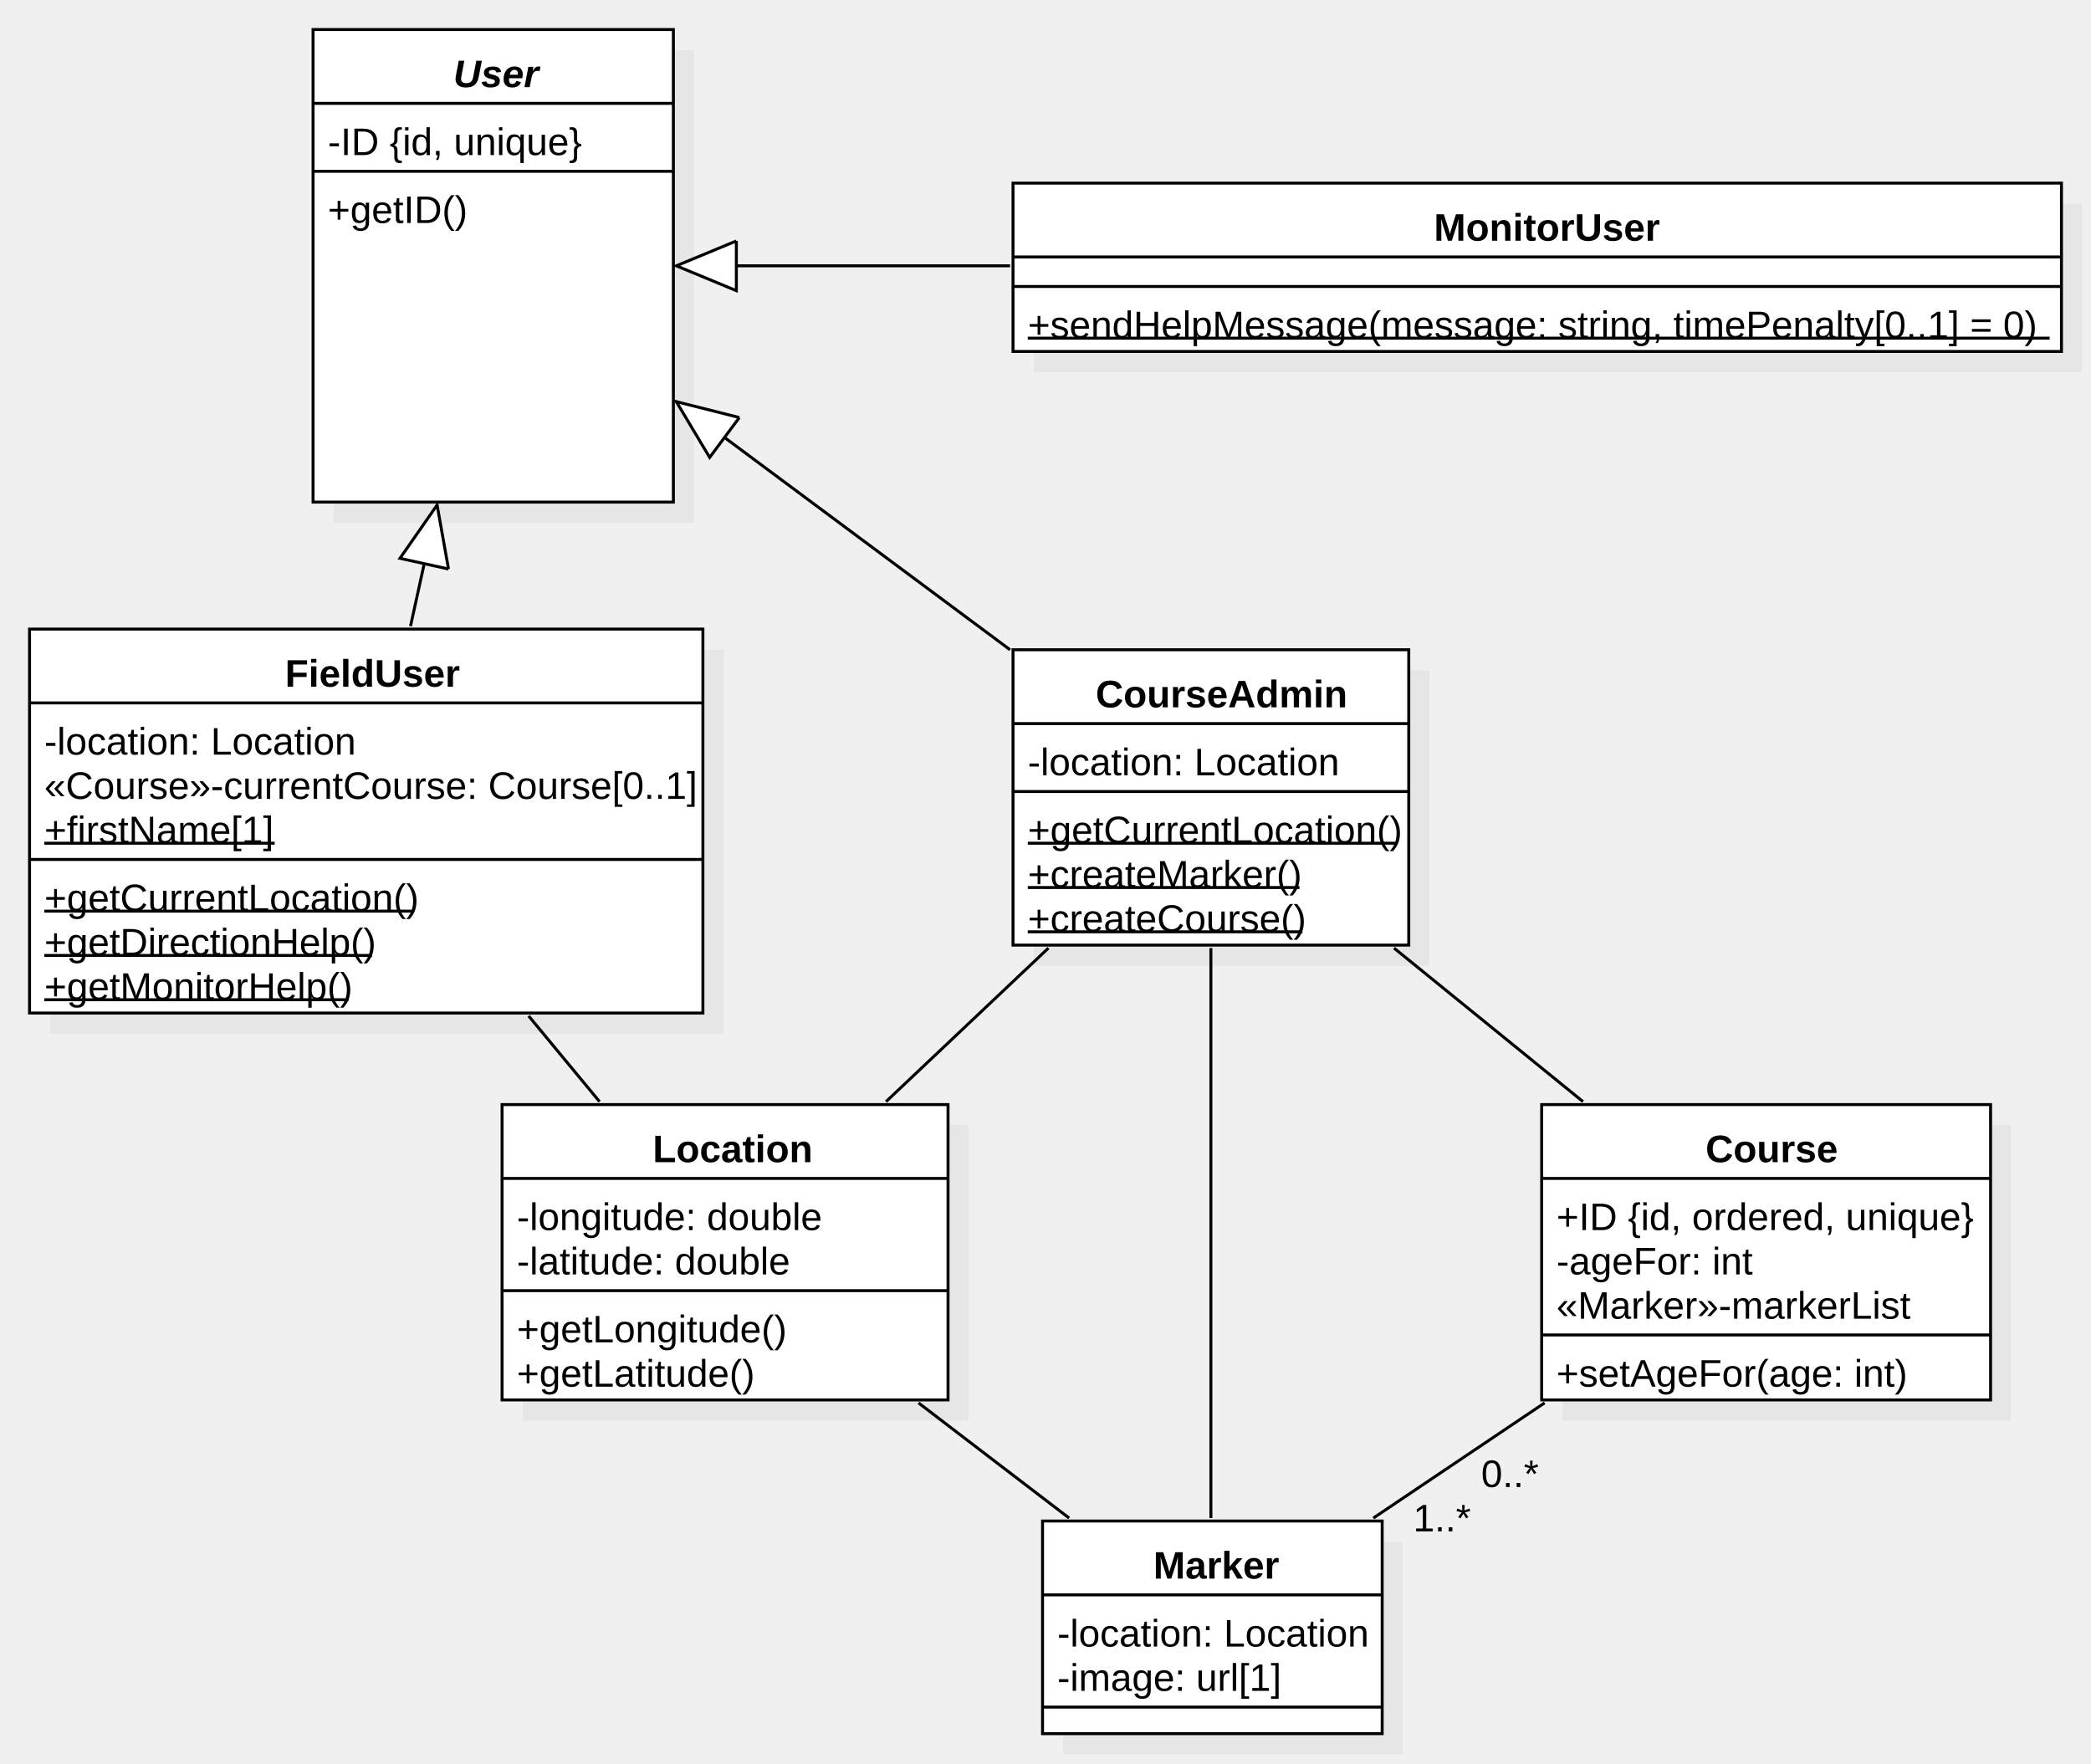
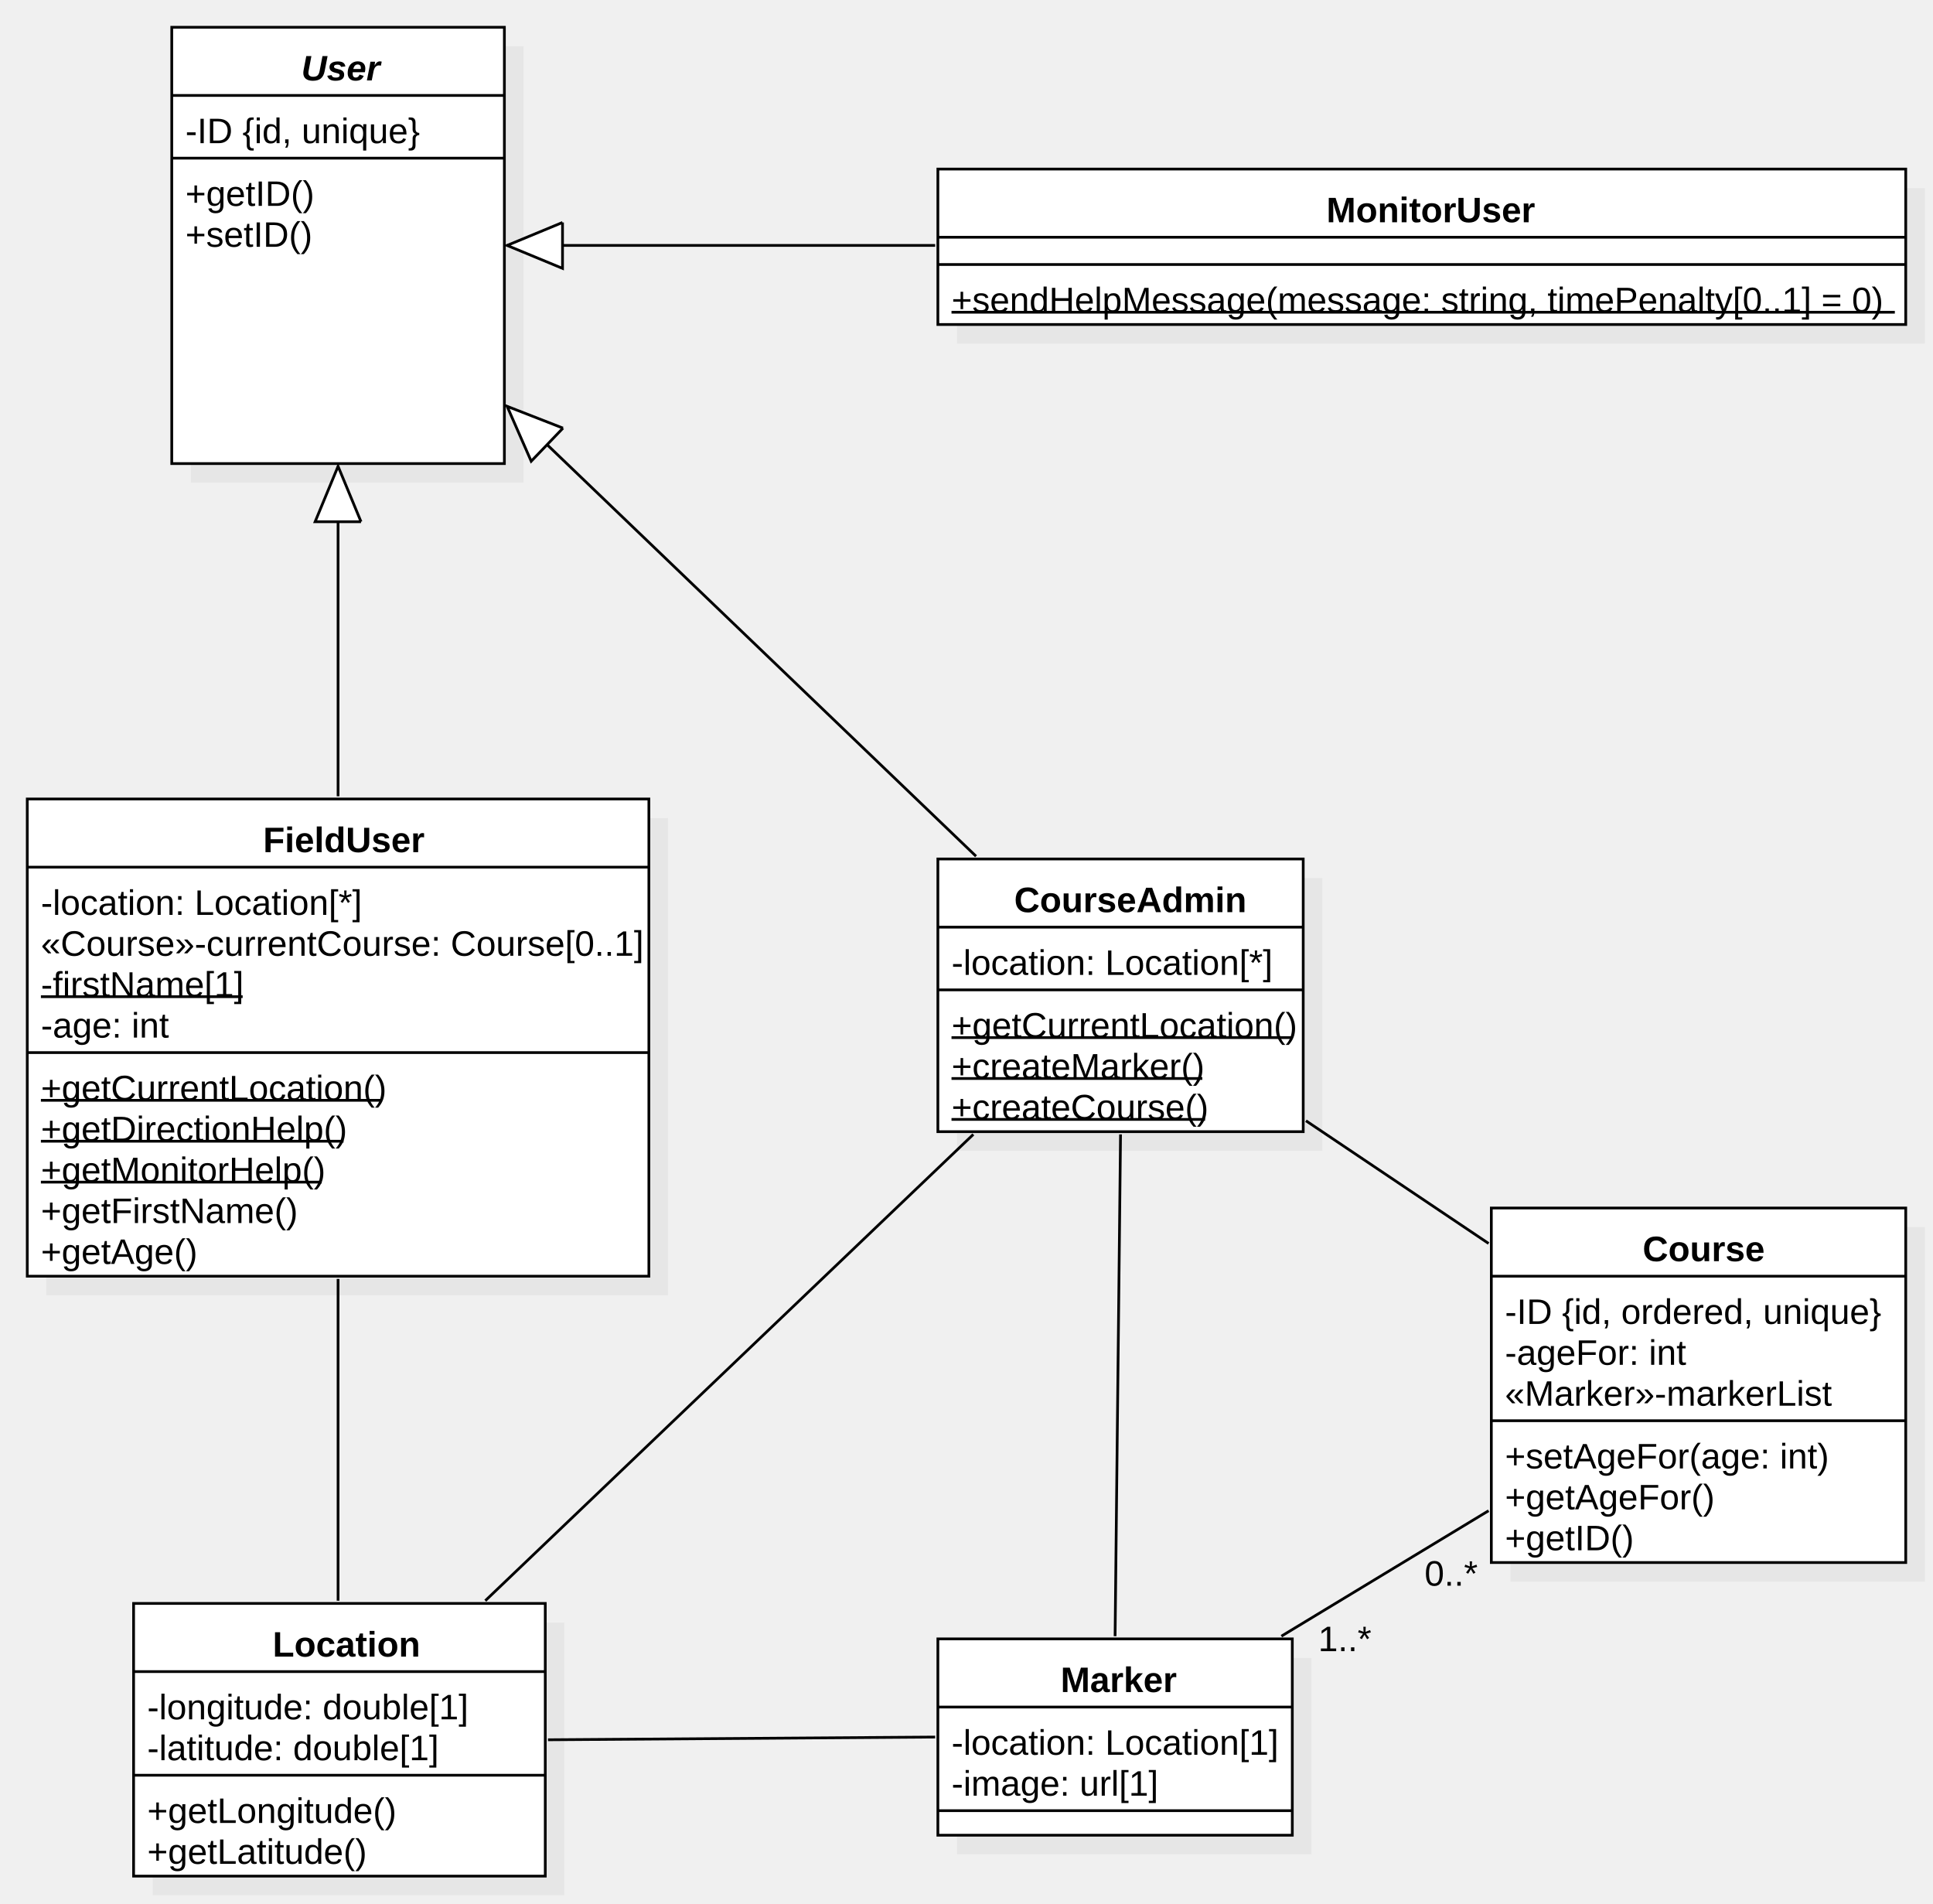
- <svg xmlns="http://www.w3.org/2000/svg" version="1.1" width="708" height="597">
+ <svg xmlns="http://www.w3.org/2000/svg" version="1.1" width="709" height="698">
  <defs />
  <g>
-     <g transform="translate(-62,-85) scale(1,1)">
-       <rect fill="#C0C0C0" stroke="none" x="175" y="102" width="122" height="160" opacity="0.2" />
-     </g>
-     <g transform="translate(-62,-85) scale(1,1)">
-       <rect fill="#ffffff" stroke="none" x="168" y="95" width="122" height="160" />
-     </g>
-     <g transform="translate(-62,-85) scale(1,1)">
-       <path fill="none" stroke="#000000" d="M 168 95 L 290 95 L 290 255 L 168 255 L 168 95 Z Z" stroke-miterlimit="10" />
-     </g>
-     <g transform="translate(-62,-85) scale(1,1)">
-       <path fill="none" stroke="#000000" d="M 168 120 L 290 120" stroke-miterlimit="10" />
-     </g>
-     <g transform="translate(-62,-85) scale(1,1)">
-       <path fill="none" stroke="#000000" d="M 168 143 L 290 143" stroke-miterlimit="10" />
-     </g>
-     <g transform="translate(-62,-85) scale(1,1)">
-       <g>
-         <path fill="none" stroke="none" />
-         <text fill="#000000" stroke="none" font-family="Arial" font-size="13px" font-style="italic" font-weight="bold" text-decoration="none" x="215.5" y="114.5">User</text>
-       </g>
-     </g>
-     <g transform="translate(-62,-85) scale(1,1)">
-       <g>
-         <path fill="none" stroke="none" />
-         <text fill="#000000" stroke="none" font-family="Arial" font-size="13px" font-style="normal" font-weight="normal" text-decoration="none" x="173" y="137.5">-ID {id, unique}</text>
-       </g>
-     </g>
-     <g transform="translate(-62,-85) scale(1,1)">
-       <g>
-         <path fill="none" stroke="none" />
-         <text fill="#000000" stroke="none" font-family="Arial" font-size="13px" font-style="normal" font-weight="normal" text-decoration="none" x="173" y="160.5">+getID()</text>
-       </g>
-     </g>
-     <g transform="translate(-62,-85) scale(1,1)">
-       <rect fill="#C0C0C0" stroke="none" x="79" y="305" width="228" height="130" opacity="0.2" />
-     </g>
-     <g transform="translate(-62,-85) scale(1,1)">
-       <rect fill="#ffffff" stroke="none" x="72" y="298" width="228" height="130" />
-     </g>
-     <g transform="translate(-62,-85) scale(1,1)">
-       <path fill="none" stroke="#000000" d="M 72 298 L 300 298 L 300 428 L 72 428 L 72 298 Z Z" stroke-miterlimit="10" />
-     </g>
-     <g transform="translate(-62,-85) scale(1,1)">
-       <path fill="none" stroke="#000000" d="M 72 323 L 300 323" stroke-miterlimit="10" />
-     </g>
-     <g transform="translate(-62,-85) scale(1,1)">
-       <path fill="none" stroke="#000000" d="M 72 376 L 300 376" stroke-miterlimit="10" />
-     </g>
-     <g transform="translate(-62,-85) scale(1,1)">
-       <g>
-         <path fill="none" stroke="none" />
-         <text fill="#000000" stroke="none" font-family="Arial" font-size="13px" font-style="normal" font-weight="bold" text-decoration="none" x="158.5" y="317.5">FieldUser</text>
-       </g>
-     </g>
-     <g transform="translate(-62,-85) scale(1,1)">
-       <g>
-         <path fill="none" stroke="none" />
-         <text fill="#000000" stroke="none" font-family="Arial" font-size="13px" font-style="normal" font-weight="normal" text-decoration="none" x="77" y="340.5">-location: Location</text>
-       </g>
-     </g>
-     <g transform="translate(-62,-85) scale(1,1)">
-       <g>
-         <path fill="none" stroke="none" />
-         <text fill="#000000" stroke="none" font-family="Arial" font-size="13px" font-style="normal" font-weight="normal" text-decoration="none" x="77" y="355.5">«Course»-currentCourse: Course[0..1]</text>
-       </g>
-     </g>
-     <g transform="translate(-62,-85) scale(1,1)">
-       <g>
-         <path fill="none" stroke="none" />
-         <text fill="#000000" stroke="none" font-family="Arial" font-size="13px" font-style="normal" font-weight="normal" text-decoration="none" x="77" y="370.5">+firstName[1]</text>
-         <path fill="none" stroke="#000000" d="M 77 370.5 L 155 370.5" stroke-miterlimit="10" />
-       </g>
-     </g>
-     <g transform="translate(-62,-85) scale(1,1)">
-       <g>
-         <path fill="none" stroke="none" />
-         <text fill="#000000" stroke="none" font-family="Arial" font-size="13px" font-style="normal" font-weight="normal" text-decoration="none" x="77" y="393.5">+getCurrentLocation()</text>
-         <path fill="none" stroke="#000000" d="M 77 393.5 L 202 393.5" stroke-miterlimit="10" />
-       </g>
-     </g>
-     <g transform="translate(-62,-85) scale(1,1)">
-       <g>
-         <path fill="none" stroke="none" />
-         <text fill="#000000" stroke="none" font-family="Arial" font-size="13px" font-style="normal" font-weight="normal" text-decoration="none" x="77" y="408.5">+getDirectionHelp()</text>
-         <path fill="none" stroke="#000000" d="M 77 408.5 L 188 408.5" stroke-miterlimit="10" />
-       </g>
-     </g>
-     <g transform="translate(-62,-85) scale(1,1)">
-       <g>
-         <path fill="none" stroke="none" />
-         <text fill="#000000" stroke="none" font-family="Arial" font-size="13px" font-style="normal" font-weight="normal" text-decoration="none" x="77" y="423.5">+getMonitorHelp()</text>
-         <path fill="none" stroke="#000000" d="M 77 423.5 L 180 423.5" stroke-miterlimit="10" />
-       </g>
-     </g>
-     <g transform="translate(-62,-85) scale(1,1)">
-       <path fill="none" stroke="#000000" d="M 201 297 L 210 256" stroke-miterlimit="10" />
-     </g>
-     <g transform="translate(-62,-85) scale(1,1)">
-       <path fill="#FFFFFF" stroke="none" d="M 213.865 277.658 L 210 256 L 197.419 274.048" />
-     </g>
-     <g transform="translate(-62,-85) scale(1,1)">
-       <path fill="none" stroke="#000000" d="M 213.865 277.658 L 210 256 L 197.419 274.048 L 213.865 277.658" stroke-miterlimit="10" />
-     </g>
-     <g transform="translate(-62,-85) scale(1,1)">
-       <rect fill="#C0C0C0" stroke="none" x="412" y="154" width="355" height="57" opacity="0.2" />
-     </g>
-     <g transform="translate(-62,-85) scale(1,1)">
-       <rect fill="#ffffff" stroke="none" x="405" y="147" width="355" height="57" />
-     </g>
-     <g transform="translate(-62,-85) scale(1,1)">
-       <path fill="none" stroke="#000000" d="M 405 147 L 760 147 L 760 204 L 405 204 L 405 147 Z Z" stroke-miterlimit="10" />
-     </g>
-     <g transform="translate(-62,-85) scale(1,1)">
-       <path fill="none" stroke="#000000" d="M 405 172 L 760 172" stroke-miterlimit="10" />
-     </g>
-     <g transform="translate(-62,-85) scale(1,1)">
-       <path fill="none" stroke="#000000" d="M 405 182 L 760 182" stroke-miterlimit="10" />
-     </g>
-     <g transform="translate(-62,-85) scale(1,1)">
-       <g>
-         <path fill="none" stroke="none" />
-         <text fill="#000000" stroke="none" font-family="Arial" font-size="13px" font-style="normal" font-weight="bold" text-decoration="none" x="547.5" y="166.5">MonitorUser</text>
-       </g>
-     </g>
-     <g transform="translate(-62,-85) scale(1,1)">
-       <g>
-         <path fill="none" stroke="none" />
-         <text fill="#000000" stroke="none" font-family="Arial" font-size="13px" font-style="normal" font-weight="normal" text-decoration="none" x="410" y="199.5">+sendHelpMessage(message: string, timePenalty[0..1] = 0)</text>
-         <path fill="none" stroke="#000000" d="M 410 199.5 L 756 199.5" stroke-miterlimit="10" />
-       </g>
-     </g>
-     <g transform="translate(-62,-85) scale(1,1)">
-       <path fill="none" stroke="#000000" d="M 404 175 L 291 175" stroke-miterlimit="10" />
-     </g>
-     <g transform="translate(-62,-85) scale(1,1)">
-       <path fill="#FFFFFF" stroke="none" d="M 311.325 166.581 L 291 175 L 311.325 183.419" />
-     </g>
-     <g transform="translate(-62,-85) scale(1,1)">
-       <path fill="none" stroke="#000000" d="M 311.325 166.581 L 291 175 L 311.325 183.419 L 311.325 166.581" stroke-miterlimit="10" />
-     </g>
-     <g transform="translate(-62,-85) scale(1,1)">
-       <rect fill="#C0C0C0" stroke="none" x="412" y="312" width="134" height="100" opacity="0.2" />
-     </g>
-     <g transform="translate(-62,-85) scale(1,1)">
-       <rect fill="#ffffff" stroke="none" x="405" y="305" width="134" height="100" />
-     </g>
-     <g transform="translate(-62,-85) scale(1,1)">
-       <path fill="none" stroke="#000000" d="M 405 305 L 539 305 L 539 405 L 405 405 L 405 305 Z Z" stroke-miterlimit="10" />
-     </g>
-     <g transform="translate(-62,-85) scale(1,1)">
-       <path fill="none" stroke="#000000" d="M 405 330 L 539 330" stroke-miterlimit="10" />
-     </g>
-     <g transform="translate(-62,-85) scale(1,1)">
-       <path fill="none" stroke="#000000" d="M 405 353 L 539 353" stroke-miterlimit="10" />
-     </g>
-     <g transform="translate(-62,-85) scale(1,1)">
-       <g>
-         <path fill="none" stroke="none" />
-         <text fill="#000000" stroke="none" font-family="Arial" font-size="13px" font-style="normal" font-weight="bold" text-decoration="none" x="433" y="324.5">CourseAdmin</text>
-       </g>
-     </g>
-     <g transform="translate(-62,-85) scale(1,1)">
-       <g>
-         <path fill="none" stroke="none" />
-         <text fill="#000000" stroke="none" font-family="Arial" font-size="13px" font-style="normal" font-weight="normal" text-decoration="none" x="410" y="347.5">-location: Location</text>
-       </g>
-     </g>
-     <g transform="translate(-62,-85) scale(1,1)">
-       <g>
-         <path fill="none" stroke="none" />
-         <text fill="#000000" stroke="none" font-family="Arial" font-size="13px" font-style="normal" font-weight="normal" text-decoration="none" x="410" y="370.5">+getCurrentLocation()</text>
-         <path fill="none" stroke="#000000" d="M 410 370.5 L 535 370.5" stroke-miterlimit="10" />
-       </g>
-     </g>
-     <g transform="translate(-62,-85) scale(1,1)">
-       <g>
-         <path fill="none" stroke="none" />
-         <text fill="#000000" stroke="none" font-family="Arial" font-size="13px" font-style="normal" font-weight="normal" text-decoration="none" x="410" y="385.5">+createMarker()</text>
-         <path fill="none" stroke="#000000" d="M 410 385.5 L 502 385.5" stroke-miterlimit="10" />
-       </g>
-     </g>
-     <g transform="translate(-62,-85) scale(1,1)">
-       <g>
-         <path fill="none" stroke="none" />
-         <text fill="#000000" stroke="none" font-family="Arial" font-size="13px" font-style="normal" font-weight="normal" text-decoration="none" x="410" y="400.5">+createCourse()</text>
-         <path fill="none" stroke="#000000" d="M 410 400.5 L 503 400.5" stroke-miterlimit="10" />
-       </g>
-     </g>
-     <g transform="translate(-62,-85) scale(1,1)">
-       <path fill="none" stroke="#000000" d="M 404 305 L 291 221" stroke-miterlimit="10" />
-     </g>
-     <g transform="translate(-62,-85) scale(1,1)">
-       <path fill="#FFFFFF" stroke="none" d="M 312.335 226.369 L 291 221 L 302.289 239.883" />
-     </g>
-     <g transform="translate(-62,-85) scale(1,1)">
-       <path fill="none" stroke="#000000" d="M 312.335 226.369 L 291 221 L 302.289 239.883 L 312.335 226.369" stroke-miterlimit="10" />
-     </g>
-     <g transform="translate(-62,-85) scale(1,1)">
-       <rect fill="#C0C0C0" stroke="none" x="239" y="466" width="151" height="100" opacity="0.2" />
-     </g>
-     <g transform="translate(-62,-85) scale(1,1)">
-       <rect fill="#ffffff" stroke="none" x="232" y="459" width="151" height="100" />
-     </g>
-     <g transform="translate(-62,-85) scale(1,1)">
-       <path fill="none" stroke="#000000" d="M 232 459 L 383 459 L 383 559 L 232 559 L 232 459 Z Z" stroke-miterlimit="10" />
-     </g>
-     <g transform="translate(-62,-85) scale(1,1)">
-       <path fill="none" stroke="#000000" d="M 232 484 L 383 484" stroke-miterlimit="10" />
-     </g>
-     <g transform="translate(-62,-85) scale(1,1)">
-       <path fill="none" stroke="#000000" d="M 232 522 L 383 522" stroke-miterlimit="10" />
-     </g>
-     <g transform="translate(-62,-85) scale(1,1)">
-       <g>
-         <path fill="none" stroke="none" />
-         <text fill="#000000" stroke="none" font-family="Arial" font-size="13px" font-style="normal" font-weight="bold" text-decoration="none" x="283" y="478.5">Location</text>
-       </g>
-     </g>
-     <g transform="translate(-62,-85) scale(1,1)">
-       <g>
-         <path fill="none" stroke="none" />
-         <text fill="#000000" stroke="none" font-family="Arial" font-size="13px" font-style="normal" font-weight="normal" text-decoration="none" x="237" y="501.5">-longitude: double</text>
-       </g>
-     </g>
-     <g transform="translate(-62,-85) scale(1,1)">
-       <g>
-         <path fill="none" stroke="none" />
-         <text fill="#000000" stroke="none" font-family="Arial" font-size="13px" font-style="normal" font-weight="normal" text-decoration="none" x="237" y="516.5">-latitude: double</text>
-       </g>
-     </g>
-     <g transform="translate(-62,-85) scale(1,1)">
-       <g>
-         <path fill="none" stroke="none" />
-         <text fill="#000000" stroke="none" font-family="Arial" font-size="13px" font-style="normal" font-weight="normal" text-decoration="none" x="237" y="539.5">+getLongitude()</text>
-       </g>
-     </g>
-     <g transform="translate(-62,-85) scale(1,1)">
-       <g>
-         <path fill="none" stroke="none" />
-         <text fill="#000000" stroke="none" font-family="Arial" font-size="13px" font-style="normal" font-weight="normal" text-decoration="none" x="237" y="554.5">+getLatitude()</text>
-       </g>
-     </g>
-     <g transform="translate(-62,-85) scale(1,1)">
-       <rect fill="#C0C0C0" stroke="none" x="591" y="466" width="152" height="100" opacity="0.2" />
-     </g>
-     <g transform="translate(-62,-85) scale(1,1)">
-       <rect fill="#ffffff" stroke="none" x="584" y="459" width="152" height="100" />
-     </g>
-     <g transform="translate(-62,-85) scale(1,1)">
-       <path fill="none" stroke="#000000" d="M 584 459 L 736 459 L 736 559 L 584 559 L 584 459 Z Z" stroke-miterlimit="10" />
-     </g>
-     <g transform="translate(-62,-85) scale(1,1)">
-       <path fill="none" stroke="#000000" d="M 584 484 L 736 484" stroke-miterlimit="10" />
-     </g>
-     <g transform="translate(-62,-85) scale(1,1)">
-       <path fill="none" stroke="#000000" d="M 584 537 L 736 537" stroke-miterlimit="10" />
-     </g>
-     <g transform="translate(-62,-85) scale(1,1)">
-       <g>
-         <path fill="none" stroke="none" />
-         <text fill="#000000" stroke="none" font-family="Arial" font-size="13px" font-style="normal" font-weight="bold" text-decoration="none" x="639.5" y="478.5">Course</text>
-       </g>
-     </g>
-     <g transform="translate(-62,-85) scale(1,1)">
-       <g>
-         <path fill="none" stroke="none" />
-         <text fill="#000000" stroke="none" font-family="Arial" font-size="13px" font-style="normal" font-weight="normal" text-decoration="none" x="589" y="501.5">+ID {id, ordered, unique}</text>
-       </g>
-     </g>
-     <g transform="translate(-62,-85) scale(1,1)">
-       <g>
-         <path fill="none" stroke="none" />
-         <text fill="#000000" stroke="none" font-family="Arial" font-size="13px" font-style="normal" font-weight="normal" text-decoration="none" x="589" y="516.5">-ageFor: int</text>
-       </g>
-     </g>
-     <g transform="translate(-62,-85) scale(1,1)">
-       <g>
-         <path fill="none" stroke="none" />
-         <text fill="#000000" stroke="none" font-family="Arial" font-size="13px" font-style="normal" font-weight="normal" text-decoration="none" x="589" y="531.5">«Marker»-markerList</text>
-       </g>
-     </g>
-     <g transform="translate(-62,-85) scale(1,1)">
-       <g>
-         <path fill="none" stroke="none" />
-         <text fill="#000000" stroke="none" font-family="Arial" font-size="13px" font-style="normal" font-weight="normal" text-decoration="none" x="589" y="554.5">+setAgeFor(age: int)</text>
-       </g>
-     </g>
-     <g transform="translate(-62,-85) scale(1,1)">
-       <rect fill="#C0C0C0" stroke="none" x="422" y="607" width="115" height="72" opacity="0.2" />
-     </g>
-     <g transform="translate(-62,-85) scale(1,1)">
-       <rect fill="#ffffff" stroke="none" x="415" y="600" width="115" height="72" />
-     </g>
-     <g transform="translate(-62,-85) scale(1,1)">
-       <path fill="none" stroke="#000000" d="M 415 600 L 530 600 L 530 672 L 415 672 L 415 600 Z Z" stroke-miterlimit="10" />
-     </g>
-     <g transform="translate(-62,-85) scale(1,1)">
-       <path fill="none" stroke="#000000" d="M 415 625 L 530 625" stroke-miterlimit="10" />
-     </g>
-     <g transform="translate(-62,-85) scale(1,1)">
-       <path fill="none" stroke="#000000" d="M 415 663 L 530 663" stroke-miterlimit="10" />
-     </g>
-     <g transform="translate(-62,-85) scale(1,1)">
-       <g>
-         <path fill="none" stroke="none" />
-         <text fill="#000000" stroke="none" font-family="Arial" font-size="13px" font-style="normal" font-weight="bold" text-decoration="none" x="452.5" y="619.5">Marker</text>
-       </g>
-     </g>
-     <g transform="translate(-62,-85) scale(1,1)">
-       <g>
-         <path fill="none" stroke="none" />
-         <text fill="#000000" stroke="none" font-family="Arial" font-size="13px" font-style="normal" font-weight="normal" text-decoration="none" x="420" y="642.5">-location: Location</text>
-       </g>
-     </g>
-     <g transform="translate(-62,-85) scale(1,1)">
-       <g>
-         <path fill="none" stroke="none" />
-         <text fill="#000000" stroke="none" font-family="Arial" font-size="13px" font-style="normal" font-weight="normal" text-decoration="none" x="420" y="657.5">-image: url[1]</text>
-       </g>
-     </g>
-     <g transform="translate(-62,-85) scale(1,1)">
-       <path fill="none" stroke="#000000" d="M 241 429 L 265 458" stroke-miterlimit="10" />
-     </g>
-     <g transform="translate(-62,-85) scale(1,1)">
-       <path fill="none" stroke="#000000" d="M 417 406 L 362 458" stroke-miterlimit="10" />
-     </g>
-     <g transform="translate(-62,-85) scale(1,1)">
-       <path fill="none" stroke="#000000" d="M 424 599 L 373 560" stroke-miterlimit="10" />
-     </g>
-     <g transform="translate(-62,-85) scale(1,1)">
-       <path fill="none" stroke="#000000" d="M 534 406 L 598 458" stroke-miterlimit="10" />
-     </g>
-     <g transform="translate(-62,-85) scale(1,1)">
-       <path fill="none" stroke="#000000" d="M 472 406 L 472 599" stroke-miterlimit="10" />
-     </g>
-     <g transform="translate(-62,-85) scale(1,1)">
-       <path fill="none" stroke="#000000" d="M 527 599 L 585 560" stroke-miterlimit="10" />
-     </g>
-     <g transform="translate(-62,-85) scale(1,1)">
-       <g>
-         <path fill="none" stroke="none" />
-         <text fill="#000000" stroke="none" font-family="Arial" font-size="13px" font-style="normal" font-weight="normal" text-decoration="none" x="540.5" y="603.5">1..*</text>
-       </g>
-     </g>
-     <g transform="translate(-62,-85) scale(1,1)">
-       <g>
-         <path fill="none" stroke="none" />
-         <text fill="#000000" stroke="none" font-family="Arial" font-size="13px" font-style="normal" font-weight="normal" text-decoration="none" x="563.5" y="588.5">0..*</text>
+     <g transform="translate(-61,-5) scale(1,1)">
+       <rect fill="#C0C0C0" stroke="none" x="131" y="22" width="122" height="160" opacity="0.2" />
+     </g>
+     <g transform="translate(-61,-5) scale(1,1)">
+       <rect fill="#ffffff" stroke="none" x="124" y="15" width="122" height="160" />
+     </g>
+     <g transform="translate(-61,-5) scale(1,1)">
+       <path fill="none" stroke="#000000" d="M 124 15 L 246 15 L 246 175 L 124 175 L 124 15 Z Z" stroke-miterlimit="10" />
+     </g>
+     <g transform="translate(-61,-5) scale(1,1)">
+       <path fill="none" stroke="#000000" d="M 124 40 L 246 40" stroke-miterlimit="10" />
+     </g>
+     <g transform="translate(-61,-5) scale(1,1)">
+       <path fill="none" stroke="#000000" d="M 124 63 L 246 63" stroke-miterlimit="10" />
+     </g>
+     <g transform="translate(-61,-5) scale(1,1)">
+       <g>
+         <path fill="none" stroke="none" />
+         <text fill="#000000" stroke="none" font-family="Arial" font-size="13px" font-style="italic" font-weight="bold" text-decoration="none" x="171.5" y="34.5">User</text>
+       </g>
+     </g>
+     <g transform="translate(-61,-5) scale(1,1)">
+       <g>
+         <path fill="none" stroke="none" />
+         <text fill="#000000" stroke="none" font-family="Arial" font-size="13px" font-style="normal" font-weight="normal" text-decoration="none" x="129" y="57.5">-ID {id, unique}</text>
+       </g>
+     </g>
+     <g transform="translate(-61,-5) scale(1,1)">
+       <g>
+         <path fill="none" stroke="none" />
+         <text fill="#000000" stroke="none" font-family="Arial" font-size="13px" font-style="normal" font-weight="normal" text-decoration="none" x="129" y="80.5">+getID()</text>
+       </g>
+     </g>
+     <g transform="translate(-61,-5) scale(1,1)">
+       <g>
+         <path fill="none" stroke="none" />
+         <text fill="#000000" stroke="none" font-family="Arial" font-size="13px" font-style="normal" font-weight="normal" text-decoration="none" x="129" y="95.5">+setID()</text>
+       </g>
+     </g>
+     <g transform="translate(-61,-5) scale(1,1)">
+       <rect fill="#C0C0C0" stroke="none" x="78" y="305" width="228" height="175" opacity="0.2" />
+     </g>
+     <g transform="translate(-61,-5) scale(1,1)">
+       <rect fill="#ffffff" stroke="none" x="71" y="298" width="228" height="175" />
+     </g>
+     <g transform="translate(-61,-5) scale(1,1)">
+       <path fill="none" stroke="#000000" d="M 71 298 L 299 298 L 299 473 L 71 473 L 71 298 Z Z" stroke-miterlimit="10" />
+     </g>
+     <g transform="translate(-61,-5) scale(1,1)">
+       <path fill="none" stroke="#000000" d="M 71 323 L 299 323" stroke-miterlimit="10" />
+     </g>
+     <g transform="translate(-61,-5) scale(1,1)">
+       <path fill="none" stroke="#000000" d="M 71 391 L 299 391" stroke-miterlimit="10" />
+     </g>
+     <g transform="translate(-61,-5) scale(1,1)">
+       <g>
+         <path fill="none" stroke="none" />
+         <text fill="#000000" stroke="none" font-family="Arial" font-size="13px" font-style="normal" font-weight="bold" text-decoration="none" x="157.5" y="317.5">FieldUser</text>
+       </g>
+     </g>
+     <g transform="translate(-61,-5) scale(1,1)">
+       <g>
+         <path fill="none" stroke="none" />
+         <text fill="#000000" stroke="none" font-family="Arial" font-size="13px" font-style="normal" font-weight="normal" text-decoration="none" x="76" y="340.5">-location: Location[*]</text>
+       </g>
+     </g>
+     <g transform="translate(-61,-5) scale(1,1)">
+       <g>
+         <path fill="none" stroke="none" />
+         <text fill="#000000" stroke="none" font-family="Arial" font-size="13px" font-style="normal" font-weight="normal" text-decoration="none" x="76" y="355.5">«Course»-currentCourse: Course[0..1]</text>
+       </g>
+     </g>
+     <g transform="translate(-61,-5) scale(1,1)">
+       <g>
+         <path fill="none" stroke="none" />
+         <text fill="#000000" stroke="none" font-family="Arial" font-size="13px" font-style="normal" font-weight="normal" text-decoration="none" x="76" y="370.5">-firstName[1]</text>
+         <path fill="none" stroke="#000000" d="M 76 370.5 L 150 370.5" stroke-miterlimit="10" />
+       </g>
+     </g>
+     <g transform="translate(-61,-5) scale(1,1)">
+       <g>
+         <path fill="none" stroke="none" />
+         <text fill="#000000" stroke="none" font-family="Arial" font-size="13px" font-style="normal" font-weight="normal" text-decoration="none" x="76" y="385.5">-age: int</text>
+       </g>
+     </g>
+     <g transform="translate(-61,-5) scale(1,1)">
+       <g>
+         <path fill="none" stroke="none" />
+         <text fill="#000000" stroke="none" font-family="Arial" font-size="13px" font-style="normal" font-weight="normal" text-decoration="none" x="76" y="408.5">+getCurrentLocation()</text>
+         <path fill="none" stroke="#000000" d="M 76 408.5 L 201 408.5" stroke-miterlimit="10" />
+       </g>
+     </g>
+     <g transform="translate(-61,-5) scale(1,1)">
+       <g>
+         <path fill="none" stroke="none" />
+         <text fill="#000000" stroke="none" font-family="Arial" font-size="13px" font-style="normal" font-weight="normal" text-decoration="none" x="76" y="423.5">+getDirectionHelp()</text>
+         <path fill="none" stroke="#000000" d="M 76 423.5 L 187 423.5" stroke-miterlimit="10" />
+       </g>
+     </g>
+     <g transform="translate(-61,-5) scale(1,1)">
+       <g>
+         <path fill="none" stroke="none" />
+         <text fill="#000000" stroke="none" font-family="Arial" font-size="13px" font-style="normal" font-weight="normal" text-decoration="none" x="76" y="438.5">+getMonitorHelp()</text>
+         <path fill="none" stroke="#000000" d="M 76 438.5 L 179 438.5" stroke-miterlimit="10" />
+       </g>
+     </g>
+     <g transform="translate(-61,-5) scale(1,1)">
+       <g>
+         <path fill="none" stroke="none" />
+         <text fill="#000000" stroke="none" font-family="Arial" font-size="13px" font-style="normal" font-weight="normal" text-decoration="none" x="76" y="453.5">+getFirstName()</text>
+       </g>
+     </g>
+     <g transform="translate(-61,-5) scale(1,1)">
+       <g>
+         <path fill="none" stroke="none" />
+         <text fill="#000000" stroke="none" font-family="Arial" font-size="13px" font-style="normal" font-weight="normal" text-decoration="none" x="76" y="468.5">+getAge()</text>
+       </g>
+     </g>
+     <g transform="translate(-61,-5) scale(1,1)">
+       <path fill="none" stroke="#000000" d="M 185 297 L 185 176" stroke-miterlimit="10" />
+     </g>
+     <g transform="translate(-61,-5) scale(1,1)">
+       <path fill="#FFFFFF" stroke="none" d="M 193.419 196.325 L 185 176 L 176.581 196.325" />
+     </g>
+     <g transform="translate(-61,-5) scale(1,1)">
+       <path fill="none" stroke="#000000" d="M 193.419 196.325 L 185 176 L 176.581 196.325 L 193.419 196.325" stroke-miterlimit="10" />
+     </g>
+     <g transform="translate(-61,-5) scale(1,1)">
+       <rect fill="#C0C0C0" stroke="none" x="412" y="74" width="355" height="57" opacity="0.2" />
+     </g>
+     <g transform="translate(-61,-5) scale(1,1)">
+       <rect fill="#ffffff" stroke="none" x="405" y="67" width="355" height="57" />
+     </g>
+     <g transform="translate(-61,-5) scale(1,1)">
+       <path fill="none" stroke="#000000" d="M 405 67 L 760 67 L 760 124 L 405 124 L 405 67 Z Z" stroke-miterlimit="10" />
+     </g>
+     <g transform="translate(-61,-5) scale(1,1)">
+       <path fill="none" stroke="#000000" d="M 405 92 L 760 92" stroke-miterlimit="10" />
+     </g>
+     <g transform="translate(-61,-5) scale(1,1)">
+       <path fill="none" stroke="#000000" d="M 405 102 L 760 102" stroke-miterlimit="10" />
+     </g>
+     <g transform="translate(-61,-5) scale(1,1)">
+       <g>
+         <path fill="none" stroke="none" />
+         <text fill="#000000" stroke="none" font-family="Arial" font-size="13px" font-style="normal" font-weight="bold" text-decoration="none" x="547.5" y="86.5">MonitorUser</text>
+       </g>
+     </g>
+     <g transform="translate(-61,-5) scale(1,1)">
+       <g>
+         <path fill="none" stroke="none" />
+         <text fill="#000000" stroke="none" font-family="Arial" font-size="13px" font-style="normal" font-weight="normal" text-decoration="none" x="410" y="119.5">+sendHelpMessage(message: string, timePenalty[0..1] = 0)</text>
+         <path fill="none" stroke="#000000" d="M 410 119.5 L 756 119.5" stroke-miterlimit="10" />
+       </g>
+     </g>
+     <g transform="translate(-61,-5) scale(1,1)">
+       <path fill="none" stroke="#000000" d="M 404 95 L 247 95" stroke-miterlimit="10" />
+     </g>
+     <g transform="translate(-61,-5) scale(1,1)">
+       <path fill="#FFFFFF" stroke="none" d="M 267.325 86.581 L 247 95 L 267.325 103.419" />
+     </g>
+     <g transform="translate(-61,-5) scale(1,1)">
+       <path fill="none" stroke="#000000" d="M 267.325 86.581 L 247 95 L 267.325 103.419 L 267.325 86.581" stroke-miterlimit="10" />
+     </g>
+     <g transform="translate(-61,-5) scale(1,1)">
+       <rect fill="#C0C0C0" stroke="none" x="412" y="327" width="134" height="100" opacity="0.2" />
+     </g>
+     <g transform="translate(-61,-5) scale(1,1)">
+       <rect fill="#ffffff" stroke="none" x="405" y="320" width="134" height="100" />
+     </g>
+     <g transform="translate(-61,-5) scale(1,1)">
+       <path fill="none" stroke="#000000" d="M 405 320 L 539 320 L 539 420 L 405 420 L 405 320 Z Z" stroke-miterlimit="10" />
+     </g>
+     <g transform="translate(-61,-5) scale(1,1)">
+       <path fill="none" stroke="#000000" d="M 405 345 L 539 345" stroke-miterlimit="10" />
+     </g>
+     <g transform="translate(-61,-5) scale(1,1)">
+       <path fill="none" stroke="#000000" d="M 405 368 L 539 368" stroke-miterlimit="10" />
+     </g>
+     <g transform="translate(-61,-5) scale(1,1)">
+       <g>
+         <path fill="none" stroke="none" />
+         <text fill="#000000" stroke="none" font-family="Arial" font-size="13px" font-style="normal" font-weight="bold" text-decoration="none" x="433" y="339.5">CourseAdmin</text>
+       </g>
+     </g>
+     <g transform="translate(-61,-5) scale(1,1)">
+       <g>
+         <path fill="none" stroke="none" />
+         <text fill="#000000" stroke="none" font-family="Arial" font-size="13px" font-style="normal" font-weight="normal" text-decoration="none" x="410" y="362.5">-location: Location[*]</text>
+       </g>
+     </g>
+     <g transform="translate(-61,-5) scale(1,1)">
+       <g>
+         <path fill="none" stroke="none" />
+         <text fill="#000000" stroke="none" font-family="Arial" font-size="13px" font-style="normal" font-weight="normal" text-decoration="none" x="410" y="385.5">+getCurrentLocation()</text>
+         <path fill="none" stroke="#000000" d="M 410 385.5 L 535 385.5" stroke-miterlimit="10" />
+       </g>
+     </g>
+     <g transform="translate(-61,-5) scale(1,1)">
+       <g>
+         <path fill="none" stroke="none" />
+         <text fill="#000000" stroke="none" font-family="Arial" font-size="13px" font-style="normal" font-weight="normal" text-decoration="none" x="410" y="400.5">+createMarker()</text>
+         <path fill="none" stroke="#000000" d="M 410 400.5 L 502 400.5" stroke-miterlimit="10" />
+       </g>
+     </g>
+     <g transform="translate(-61,-5) scale(1,1)">
+       <g>
+         <path fill="none" stroke="none" />
+         <text fill="#000000" stroke="none" font-family="Arial" font-size="13px" font-style="normal" font-weight="normal" text-decoration="none" x="410" y="415.5">+createCourse()</text>
+         <path fill="none" stroke="#000000" d="M 410 415.5 L 503 415.5" stroke-miterlimit="10" />
+       </g>
+     </g>
+     <g transform="translate(-61,-5) scale(1,1)">
+       <path fill="none" stroke="#000000" d="M 419 319 L 247 154" stroke-miterlimit="10" />
+     </g>
+     <g transform="translate(-61,-5) scale(1,1)">
+       <path fill="#FFFFFF" stroke="none" d="M 267.496 161.995 L 247 154 L 255.839 174.146" />
+     </g>
+     <g transform="translate(-61,-5) scale(1,1)">
+       <path fill="none" stroke="#000000" d="M 267.496 161.995 L 247 154 L 255.839 174.146 L 267.496 161.995" stroke-miterlimit="10" />
+     </g>
+     <g transform="translate(-61,-5) scale(1,1)">
+       <rect fill="#C0C0C0" stroke="none" x="117" y="600" width="151" height="100" opacity="0.2" />
+     </g>
+     <g transform="translate(-61,-5) scale(1,1)">
+       <rect fill="#ffffff" stroke="none" x="110" y="593" width="151" height="100" />
+     </g>
+     <g transform="translate(-61,-5) scale(1,1)">
+       <path fill="none" stroke="#000000" d="M 110 593 L 261 593 L 261 693 L 110 693 L 110 593 Z Z" stroke-miterlimit="10" />
+     </g>
+     <g transform="translate(-61,-5) scale(1,1)">
+       <path fill="none" stroke="#000000" d="M 110 618 L 261 618" stroke-miterlimit="10" />
+     </g>
+     <g transform="translate(-61,-5) scale(1,1)">
+       <path fill="none" stroke="#000000" d="M 110 656 L 261 656" stroke-miterlimit="10" />
+     </g>
+     <g transform="translate(-61,-5) scale(1,1)">
+       <g>
+         <path fill="none" stroke="none" />
+         <text fill="#000000" stroke="none" font-family="Arial" font-size="13px" font-style="normal" font-weight="bold" text-decoration="none" x="161" y="612.5">Location</text>
+       </g>
+     </g>
+     <g transform="translate(-61,-5) scale(1,1)">
+       <g>
+         <path fill="none" stroke="none" />
+         <text fill="#000000" stroke="none" font-family="Arial" font-size="13px" font-style="normal" font-weight="normal" text-decoration="none" x="115" y="635.5">-longitude: double[1]</text>
+       </g>
+     </g>
+     <g transform="translate(-61,-5) scale(1,1)">
+       <g>
+         <path fill="none" stroke="none" />
+         <text fill="#000000" stroke="none" font-family="Arial" font-size="13px" font-style="normal" font-weight="normal" text-decoration="none" x="115" y="650.5">-latitude: double[1]</text>
+       </g>
+     </g>
+     <g transform="translate(-61,-5) scale(1,1)">
+       <g>
+         <path fill="none" stroke="none" />
+         <text fill="#000000" stroke="none" font-family="Arial" font-size="13px" font-style="normal" font-weight="normal" text-decoration="none" x="115" y="673.5">+getLongitude()</text>
+       </g>
+     </g>
+     <g transform="translate(-61,-5) scale(1,1)">
+       <g>
+         <path fill="none" stroke="none" />
+         <text fill="#000000" stroke="none" font-family="Arial" font-size="13px" font-style="normal" font-weight="normal" text-decoration="none" x="115" y="688.5">+getLatitude()</text>
+       </g>
+     </g>
+     <g transform="translate(-61,-5) scale(1,1)">
+       <rect fill="#C0C0C0" stroke="none" x="615" y="455" width="152" height="130" opacity="0.2" />
+     </g>
+     <g transform="translate(-61,-5) scale(1,1)">
+       <rect fill="#ffffff" stroke="none" x="608" y="448" width="152" height="130" />
+     </g>
+     <g transform="translate(-61,-5) scale(1,1)">
+       <path fill="none" stroke="#000000" d="M 608 448 L 760 448 L 760 578 L 608 578 L 608 448 Z Z" stroke-miterlimit="10" />
+     </g>
+     <g transform="translate(-61,-5) scale(1,1)">
+       <path fill="none" stroke="#000000" d="M 608 473 L 760 473" stroke-miterlimit="10" />
+     </g>
+     <g transform="translate(-61,-5) scale(1,1)">
+       <path fill="none" stroke="#000000" d="M 608 526 L 760 526" stroke-miterlimit="10" />
+     </g>
+     <g transform="translate(-61,-5) scale(1,1)">
+       <g>
+         <path fill="none" stroke="none" />
+         <text fill="#000000" stroke="none" font-family="Arial" font-size="13px" font-style="normal" font-weight="bold" text-decoration="none" x="663.5" y="467.5">Course</text>
+       </g>
+     </g>
+     <g transform="translate(-61,-5) scale(1,1)">
+       <g>
+         <path fill="none" stroke="none" />
+         <text fill="#000000" stroke="none" font-family="Arial" font-size="13px" font-style="normal" font-weight="normal" text-decoration="none" x="613" y="490.5">-ID {id, ordered, unique}</text>
+       </g>
+     </g>
+     <g transform="translate(-61,-5) scale(1,1)">
+       <g>
+         <path fill="none" stroke="none" />
+         <text fill="#000000" stroke="none" font-family="Arial" font-size="13px" font-style="normal" font-weight="normal" text-decoration="none" x="613" y="505.5">-ageFor: int</text>
+       </g>
+     </g>
+     <g transform="translate(-61,-5) scale(1,1)">
+       <g>
+         <path fill="none" stroke="none" />
+         <text fill="#000000" stroke="none" font-family="Arial" font-size="13px" font-style="normal" font-weight="normal" text-decoration="none" x="613" y="520.5">«Marker»-markerList</text>
+       </g>
+     </g>
+     <g transform="translate(-61,-5) scale(1,1)">
+       <g>
+         <path fill="none" stroke="none" />
+         <text fill="#000000" stroke="none" font-family="Arial" font-size="13px" font-style="normal" font-weight="normal" text-decoration="none" x="613" y="543.5">+setAgeFor(age: int)</text>
+       </g>
+     </g>
+     <g transform="translate(-61,-5) scale(1,1)">
+       <g>
+         <path fill="none" stroke="none" />
+         <text fill="#000000" stroke="none" font-family="Arial" font-size="13px" font-style="normal" font-weight="normal" text-decoration="none" x="613" y="558.5">+getAgeFor()</text>
+       </g>
+     </g>
+     <g transform="translate(-61,-5) scale(1,1)">
+       <g>
+         <path fill="none" stroke="none" />
+         <text fill="#000000" stroke="none" font-family="Arial" font-size="13px" font-style="normal" font-weight="normal" text-decoration="none" x="613" y="573.5">+getID()</text>
+       </g>
+     </g>
+     <g transform="translate(-61,-5) scale(1,1)">
+       <rect fill="#C0C0C0" stroke="none" x="412" y="613" width="130" height="72" opacity="0.2" />
+     </g>
+     <g transform="translate(-61,-5) scale(1,1)">
+       <rect fill="#ffffff" stroke="none" x="405" y="606" width="130" height="72" />
+     </g>
+     <g transform="translate(-61,-5) scale(1,1)">
+       <path fill="none" stroke="#000000" d="M 405 606 L 535 606 L 535 678 L 405 678 L 405 606 Z Z" stroke-miterlimit="10" />
+     </g>
+     <g transform="translate(-61,-5) scale(1,1)">
+       <path fill="none" stroke="#000000" d="M 405 631 L 535 631" stroke-miterlimit="10" />
+     </g>
+     <g transform="translate(-61,-5) scale(1,1)">
+       <path fill="none" stroke="#000000" d="M 405 669 L 535 669" stroke-miterlimit="10" />
+     </g>
+     <g transform="translate(-61,-5) scale(1,1)">
+       <g>
+         <path fill="none" stroke="none" />
+         <text fill="#000000" stroke="none" font-family="Arial" font-size="13px" font-style="normal" font-weight="bold" text-decoration="none" x="450" y="625.5">Marker</text>
+       </g>
+     </g>
+     <g transform="translate(-61,-5) scale(1,1)">
+       <g>
+         <path fill="none" stroke="none" />
+         <text fill="#000000" stroke="none" font-family="Arial" font-size="13px" font-style="normal" font-weight="normal" text-decoration="none" x="410" y="648.5">-location: Location[1]</text>
+       </g>
+     </g>
+     <g transform="translate(-61,-5) scale(1,1)">
+       <g>
+         <path fill="none" stroke="none" />
+         <text fill="#000000" stroke="none" font-family="Arial" font-size="13px" font-style="normal" font-weight="normal" text-decoration="none" x="410" y="663.5">-image: url[1]</text>
+       </g>
+     </g>
+     <g transform="translate(-61,-5) scale(1,1)">
+       <path fill="none" stroke="#000000" d="M 185 474 L 185 592" stroke-miterlimit="10" />
+     </g>
+     <g transform="translate(-61,-5) scale(1,1)">
+       <path fill="none" stroke="#000000" d="M 418 421 L 239 592" stroke-miterlimit="10" />
+     </g>
+     <g transform="translate(-61,-5) scale(1,1)">
+       <path fill="none" stroke="#000000" d="M 404 642 L 262 643" stroke-miterlimit="10" />
+     </g>
+     <g transform="translate(-61,-5) scale(1,1)">
+       <path fill="none" stroke="#000000" d="M 540 416 L 607 461" stroke-miterlimit="10" />
+     </g>
+     <g transform="translate(-61,-5) scale(1,1)">
+       <path fill="none" stroke="#000000" d="M 472 421 L 470 605" stroke-miterlimit="10" />
+     </g>
+     <g transform="translate(-61,-5) scale(1,1)">
+       <path fill="none" stroke="#000000" d="M 531 605 L 607 559" stroke-miterlimit="10" />
+     </g>
+     <g transform="translate(-61,-5) scale(1,1)">
+       <g>
+         <path fill="none" stroke="none" />
+         <text fill="#000000" stroke="none" font-family="Arial" font-size="13px" font-style="normal" font-weight="normal" text-decoration="none" x="544.5" y="610.5">1..*</text>
+       </g>
+     </g>
+     <g transform="translate(-61,-5) scale(1,1)">
+       <g>
+         <path fill="none" stroke="none" />
+         <text fill="#000000" stroke="none" font-family="Arial" font-size="13px" font-style="normal" font-weight="normal" text-decoration="none" x="583.5" y="586.5">0..*</text>
      </g>
    </g>
  </g>
</svg>
